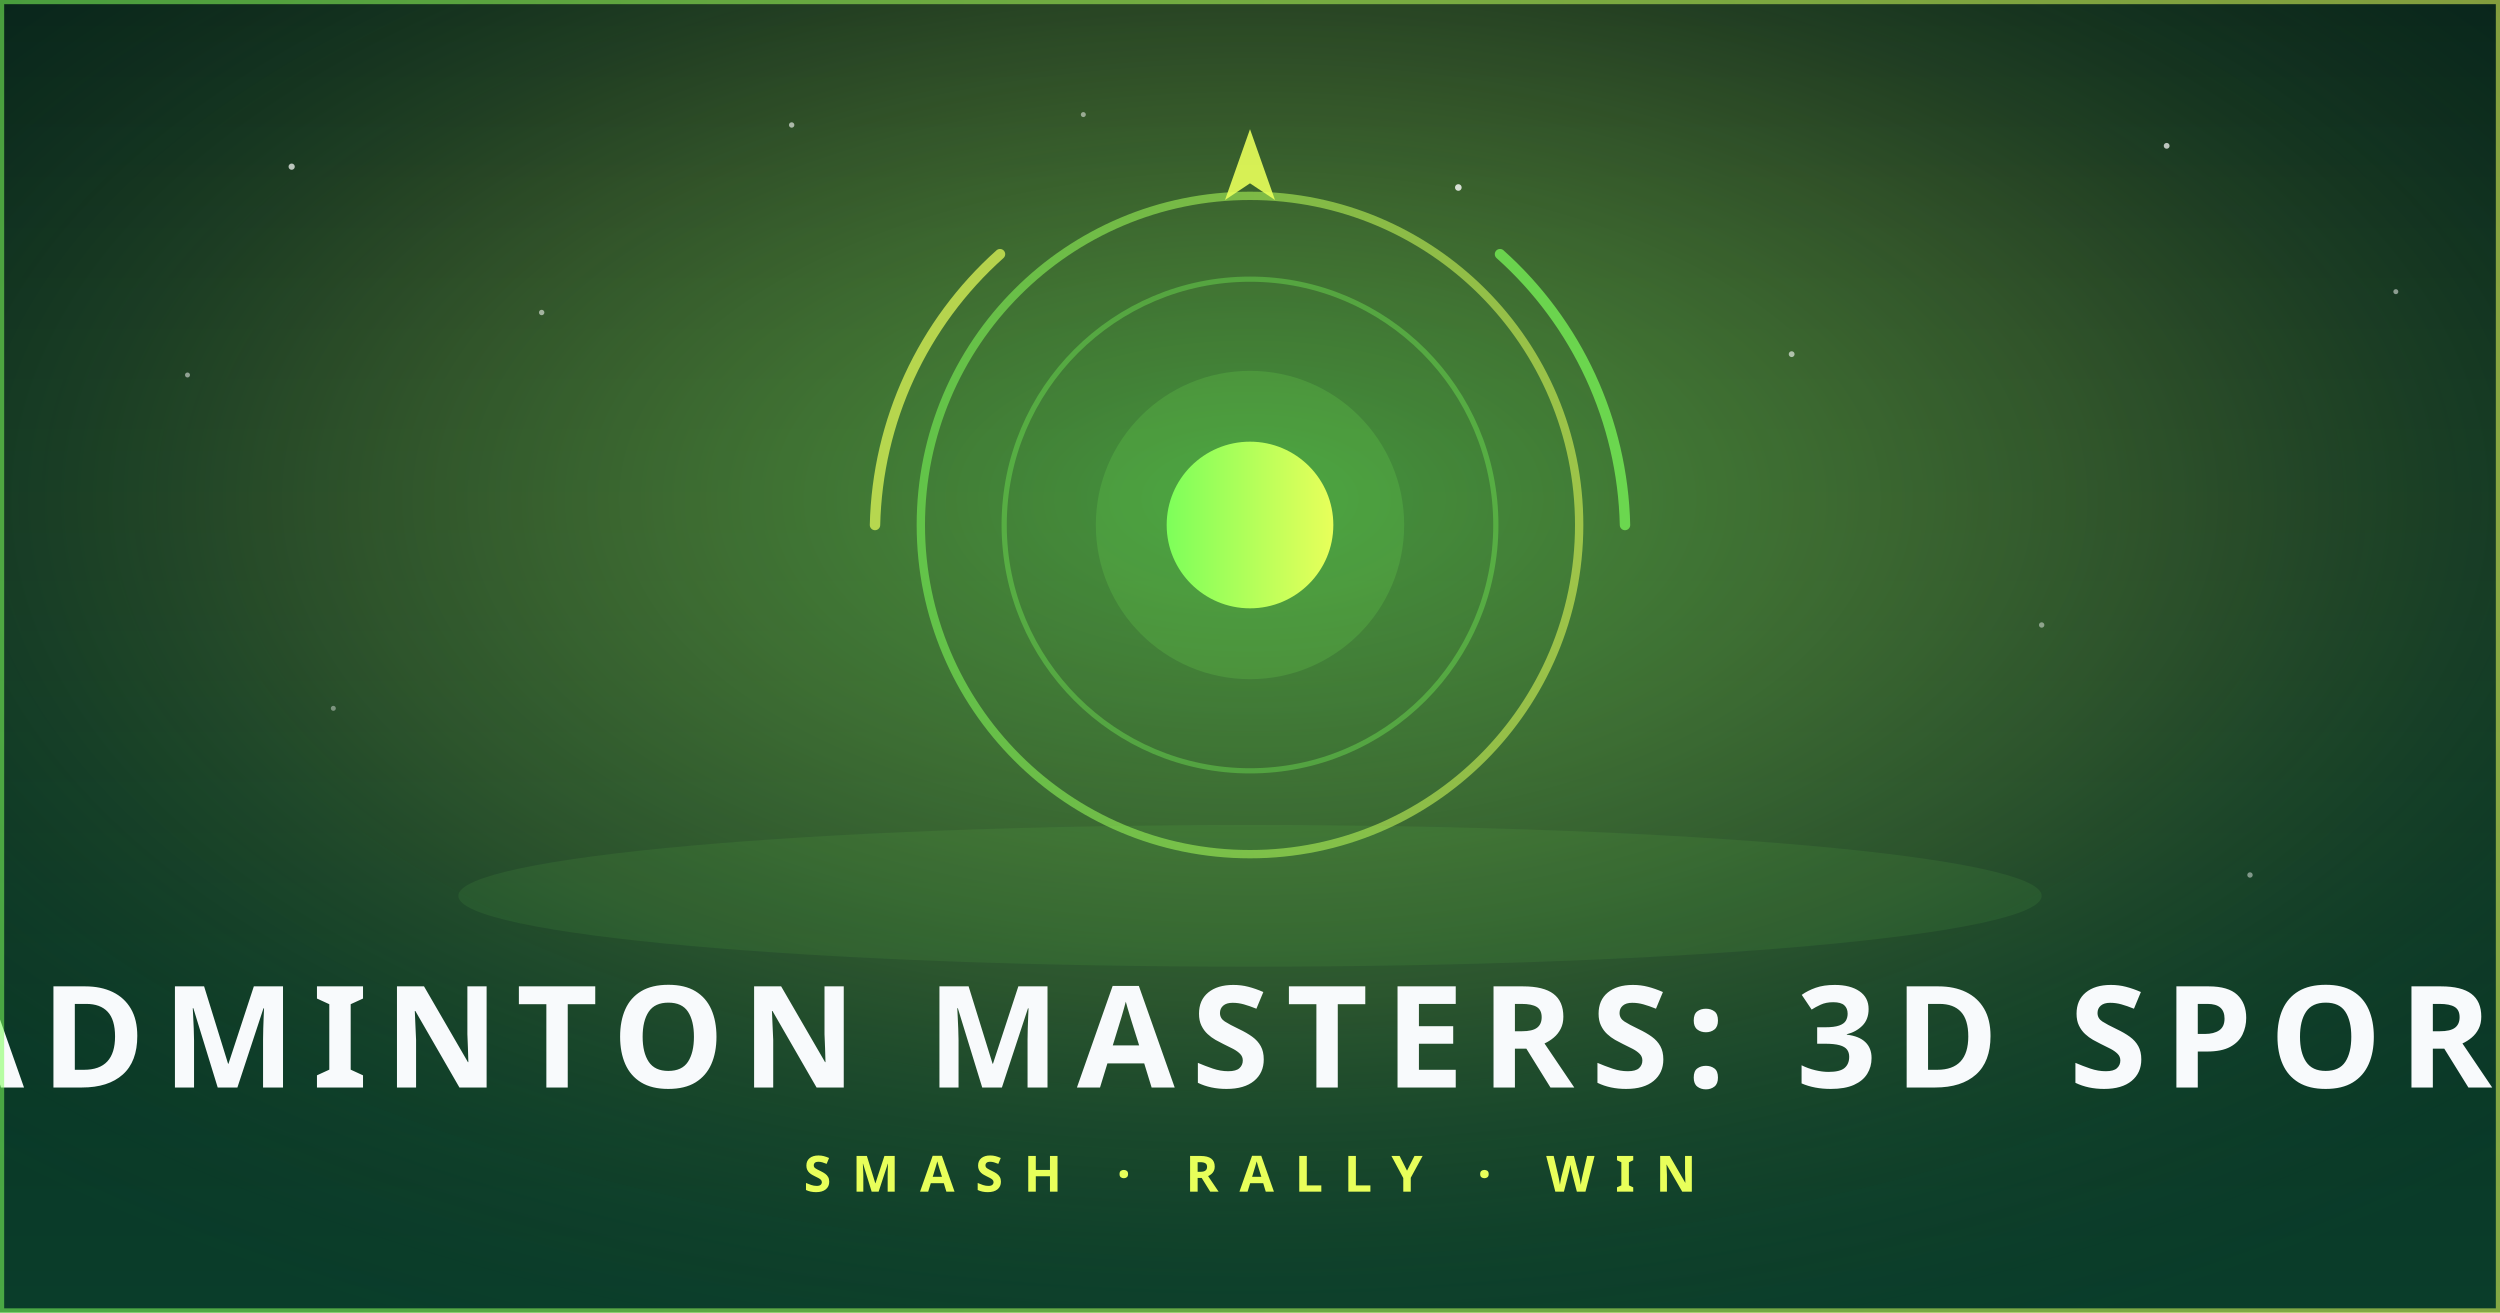
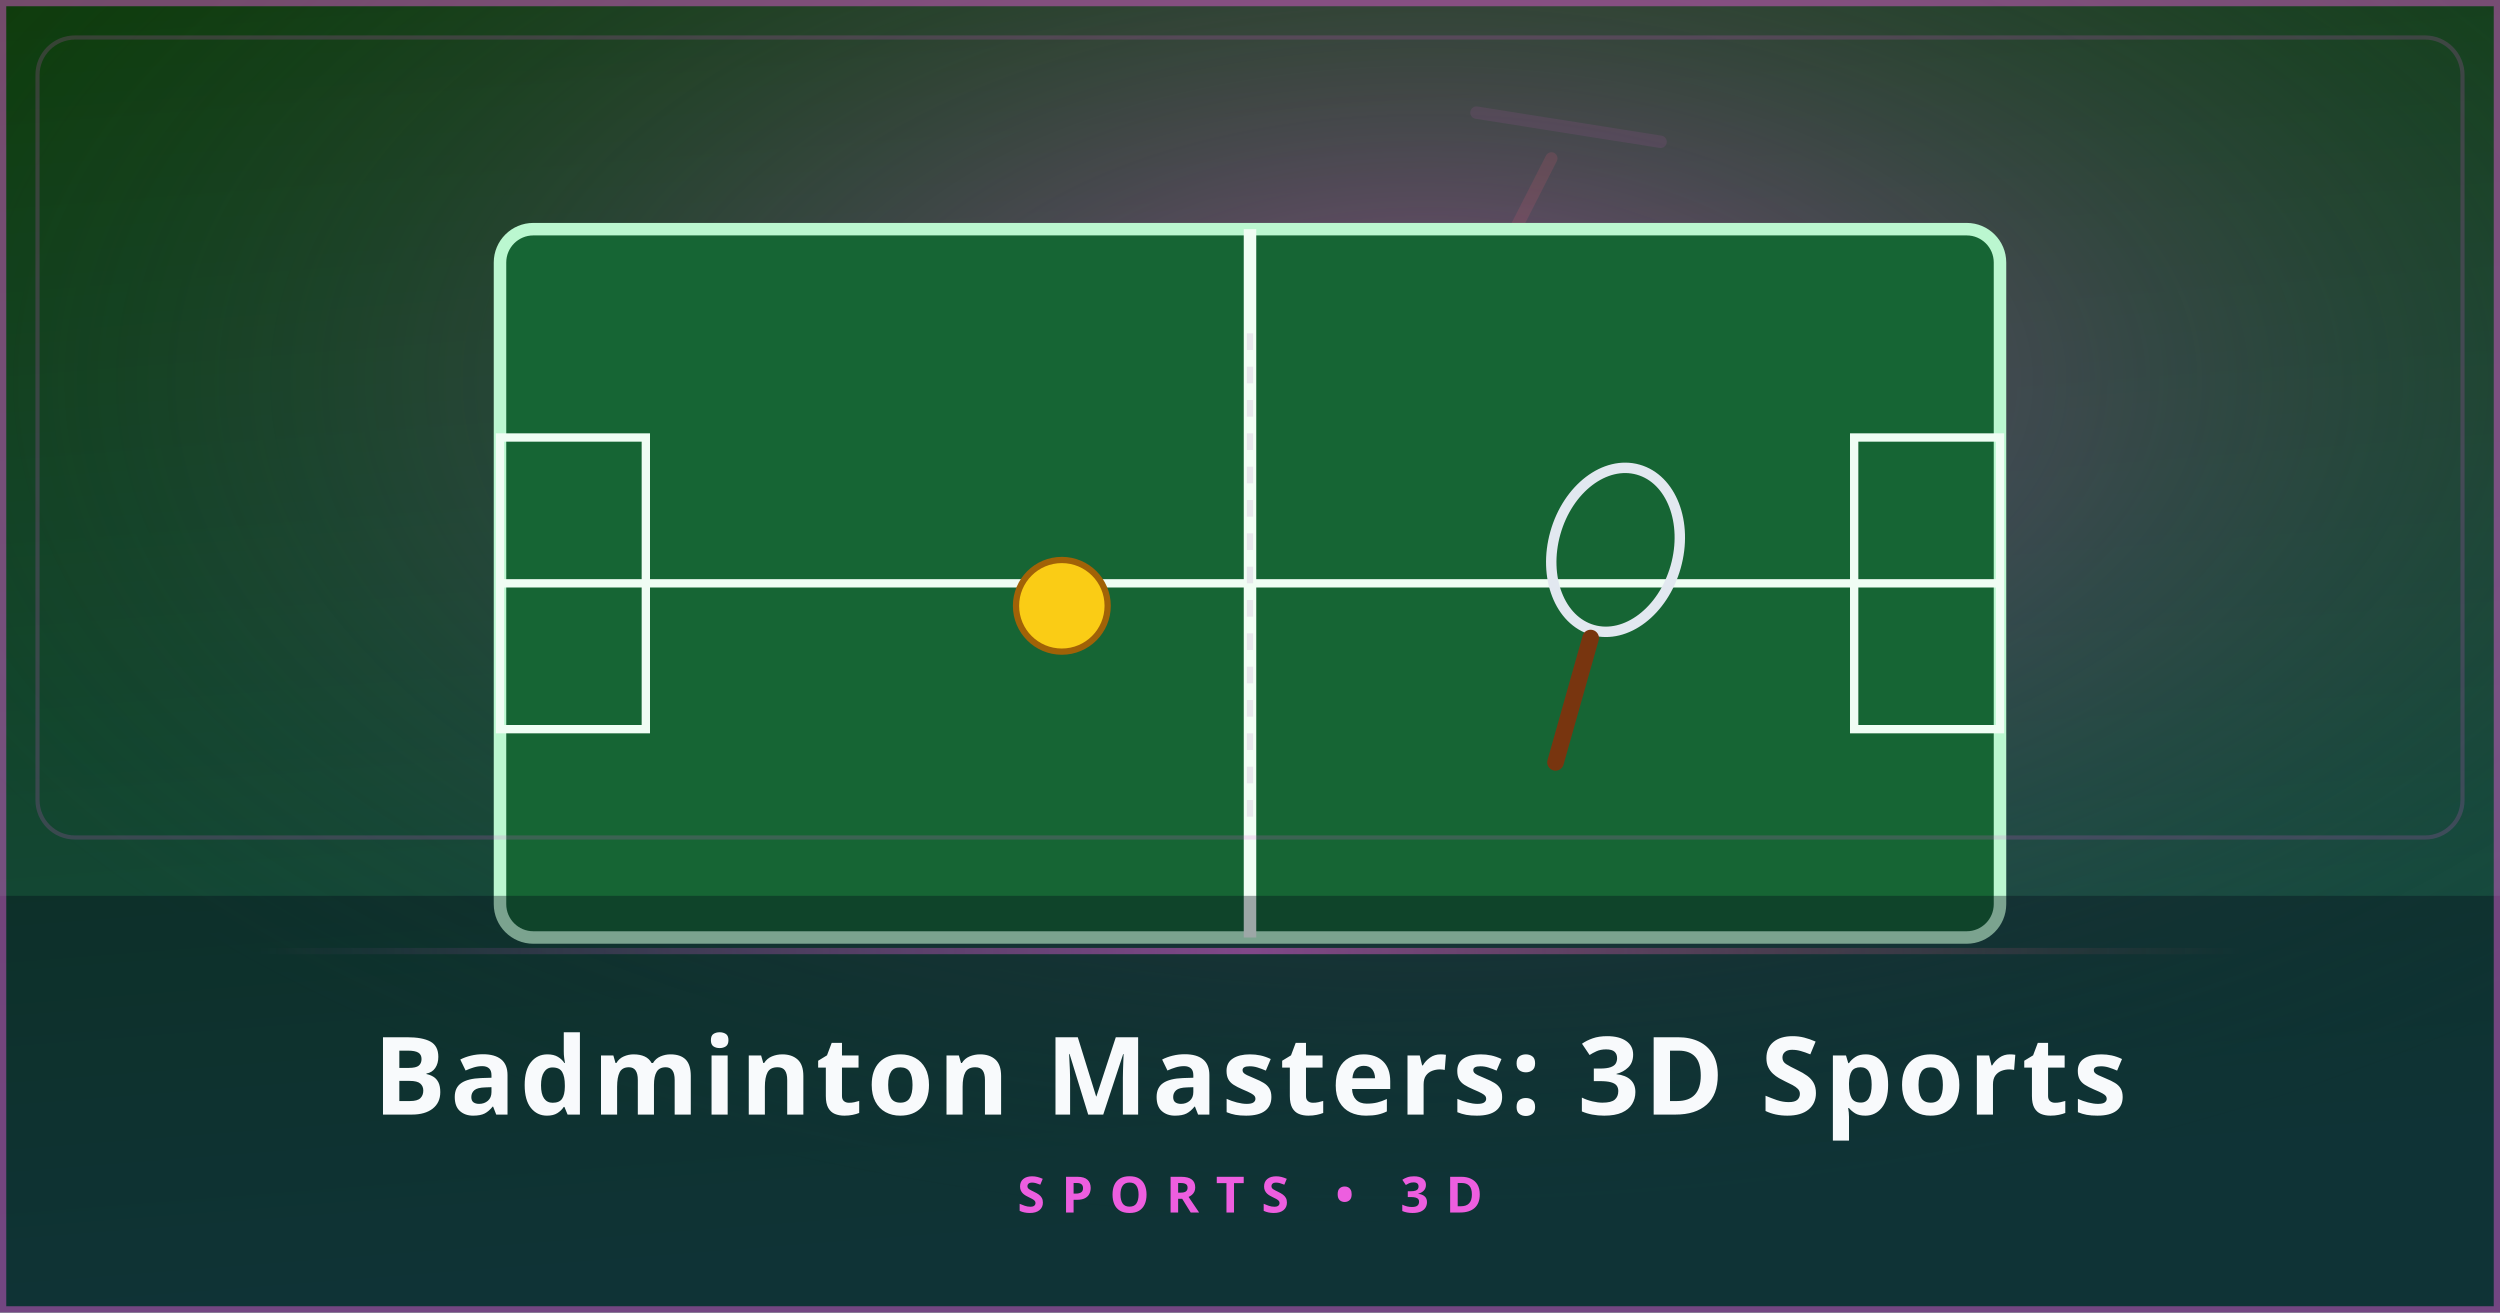
<svg xmlns="http://www.w3.org/2000/svg" viewBox="0 0 1200 630" width="1200" height="630" role="img" aria-label="Badminton Masters: 3D Sports">
  <defs>
-     <linearGradient id="bg" x1="0" y1="0" x2="0" y2="1">
-       <stop offset="0%" stop-color="#06231a" />
-       <stop offset="100%" stop-color="#0a3d2a" />
+     <linearGradient id="bg" x1="0" y1="0" x2="0.15" y2="1">
+       <stop offset="0%" stop-color="hsla(115, 69%, 14%, 1)" />
+       <stop offset="100%" stop-color="hsla(175, 57%, 19%, 1)" />
    </linearGradient>
-     <radialGradient id="glow" cx="0.5" cy="0.38" r="0.72">
-       <stop offset="0%" stop-color="#7dff5a" stop-opacity="0.5" />
-       <stop offset="55%" stop-color="#e8ff5a" stop-opacity="0.14" />
-       <stop offset="100%" stop-color="#0a3d2a" stop-opacity="0" />
+     <radialGradient id="glow" cx="57%" cy="29%" r="65%">
+       <stop offset="0%" stop-color="hsla(306, 80%, 65%, 1)" stop-opacity="0.5" />
+       <stop offset="100%" stop-color="hsla(175, 57%, 19%, 1)" stop-opacity="0" />
    </radialGradient>
-     <linearGradient id="accent" x1="0" y1="0" x2="1" y2="0">
-       <stop offset="0%" stop-color="#7dff5a" />
-       <stop offset="100%" stop-color="#e8ff5a" />
+     <linearGradient id="bar" x1="0" y1="0" x2="1" y2="0">
+       <stop offset="0%" stop-color="hsla(306, 80%, 65%, 1)" stop-opacity="0.0" />
+       <stop offset="50%" stop-color="hsla(306, 80%, 65%, 1)" stop-opacity="0.5" />
+       <stop offset="100%" stop-color="hsla(352, 88%, 67%, 1)" stop-opacity="0.0" />
    </linearGradient>
  </defs>
  <rect width="1200" height="630" fill="url(#bg)" />
  <rect width="1200" height="630" fill="url(#glow)" />
-   <g fill="#ffffff">
-     <circle cx="140" cy="80" r="1.5" opacity="0.7" />
-     <circle cx="380" cy="60" r="1.3" opacity="0.6" />
-     <circle cx="700" cy="90" r="1.6" opacity="0.8" />
-     <circle cx="1040" cy="70" r="1.4" opacity="0.7" />
-     <circle cx="1150" cy="140" r="1.2" opacity="0.5" />
-     <circle cx="90" cy="180" r="1.2" opacity="0.5" />
-     <circle cx="260" cy="150" r="1.3" opacity="0.55" />
-     <circle cx="860" cy="170" r="1.4" opacity="0.6" />
-     <circle cx="520" cy="55" r="1.2" opacity="0.5" />
-     <circle cx="980" cy="300" r="1.3" opacity="0.45" />
-     <circle cx="160" cy="340" r="1.2" opacity="0.4" />
-     <circle cx="1080" cy="420" r="1.3" opacity="0.45" />
+   <rect x="346" y="360" width="177.907" height="4.778" rx="3" fill="hsla(352, 88%, 67%, 1)" opacity="0.088" transform="rotate(256 600 210)" />
+   <rect x="680" y="36" width="95.426" height="5.96" rx="3" fill="hsla(306, 80%, 65%, 1)" opacity="0.096" transform="rotate(9 600 210)" />
+   <rect x="412" y="139" width="64.631" height="5.862" rx="3" fill="hsla(352, 88%, 67%, 1)" opacity="0.139" transform="rotate(117 600 210)" />
+   <rect x="351" y="9" width="91.307" height="7.629" rx="3" fill="hsla(306, 80%, 65%, 1)" opacity="0.135" transform="rotate(296 600 210)" />
+   <rect x="804" y="93" width="69.809" height="4.222" rx="3" fill="hsla(352, 88%, 67%, 1)" opacity="0.172" transform="rotate(306 600 210)" />
+   <g transform="translate(600,280)">
+     <rect x="-360" y="-170" width="720" height="340" rx="16" fill="#166534" stroke="#bbf7d0" stroke-width="6" />
+     <line x1="-360" y1="0" x2="360" y2="0" stroke="#f0fdf4" stroke-width="4" />
+     <line x1="0" y1="-170" x2="0" y2="170" stroke="#f0fdf4" stroke-width="6" />
+     <rect x="-360" y="-70" width="70" height="140" fill="none" stroke="#f0fdf4" stroke-width="4" />
+     <rect x="290" y="-70" width="70" height="140" fill="none" stroke="#f0fdf4" stroke-width="4" />
+     <line x1="0" y1="-120" x2="0" y2="120" stroke="#e5e7eb" stroke-width="3" stroke-dasharray="8 8" />
+     <circle cx="-90.318" cy="10.788" r="22" fill="#facc15" stroke="#a16207" stroke-width="3" />
+     <g transform="translate(175.4558,-16.07829) rotate(15.76812)">
+       <ellipse rx="30" ry="40" fill="none" stroke="#e2e8f0" stroke-width="5" />
+       <rect x="-4" y="40" width="8" height="70" rx="4" fill="#78350f" />
+     </g>
  </g>
-   <circle cx="600" cy="252" r="158" fill="none" stroke="url(#accent)" stroke-opacity="0.55" stroke-width="4" />
-   <circle cx="600" cy="252" r="118" fill="none" stroke="#7dff5a" stroke-opacity="0.35" stroke-width="2.5" />
-   <circle cx="600" cy="252" r="74" fill="#7dff5a" opacity="0.16" />
-   <circle cx="600" cy="252" r="40" fill="url(#accent)" />
-   <path d="M600 62 L612 96 L600 88 L588 96 Z" fill="#e8ff5a" opacity="0.9" />
-   <path d="M420 252 a180 180 0 0 1 60 -130" stroke="#e8ff5a" stroke-width="5" fill="none" stroke-linecap="round" opacity="0.7" />
-   <path d="M780 252 a180 180 0 0 0 -60 -130" stroke="#7dff5a" stroke-width="5" fill="none" stroke-linecap="round" opacity="0.7" />
-   <ellipse cx="600" cy="430" rx="380" ry="34" fill="#7dff5a" opacity="0.08" />
-   <text x="600" y="522" text-anchor="middle" font-family="Verdana, Geneva, sans-serif" font-size="68" font-weight="bold" letter-spacing="8" fill="#f8fafc">BADMINTON MASTERS: 3D SPORTS</text>
-   <text x="600" y="572" text-anchor="middle" font-family="Verdana, Geneva, sans-serif" font-size="24" font-weight="bold" letter-spacing="10" fill="#e8ff5a">SMASH · RALLY · WIN</text>
-   <rect x="0.5" y="0.5" width="1199" height="629" fill="none" stroke="url(#accent)" stroke-opacity="0.55" stroke-width="3" />
+   <rect x="18" y="18" width="1164" height="384" rx="18" fill="none" stroke="hsla(306, 80%, 65%, 1)" stroke-opacity="0.18" stroke-width="2" />
+   <rect x="0" y="430" width="1200" height="200" fill="#020617" opacity="0.35" />
+   <rect x="120" y="455" width="960" height="3" rx="2" fill="url(#bar)" />
+   <text x="600" y="535" text-anchor="middle" font-family="Verdana, Geneva, sans-serif" font-size="52" font-weight="800" letter-spacing="2" fill="#f8fafc">Badminton Masters: 3D Sports</text>
+   <text x="600" y="582" text-anchor="middle" font-family="Verdana, Geneva, sans-serif" font-size="24" font-weight="700" letter-spacing="8" fill="hsla(306, 80%, 65%, 1)">SPORTS • 3D</text>
+   <rect x="1.5" y="1.5" width="1197" height="627" fill="none" stroke="hsla(306, 80%, 65%, 1)" stroke-opacity="0.45" stroke-width="3" />
</svg>
